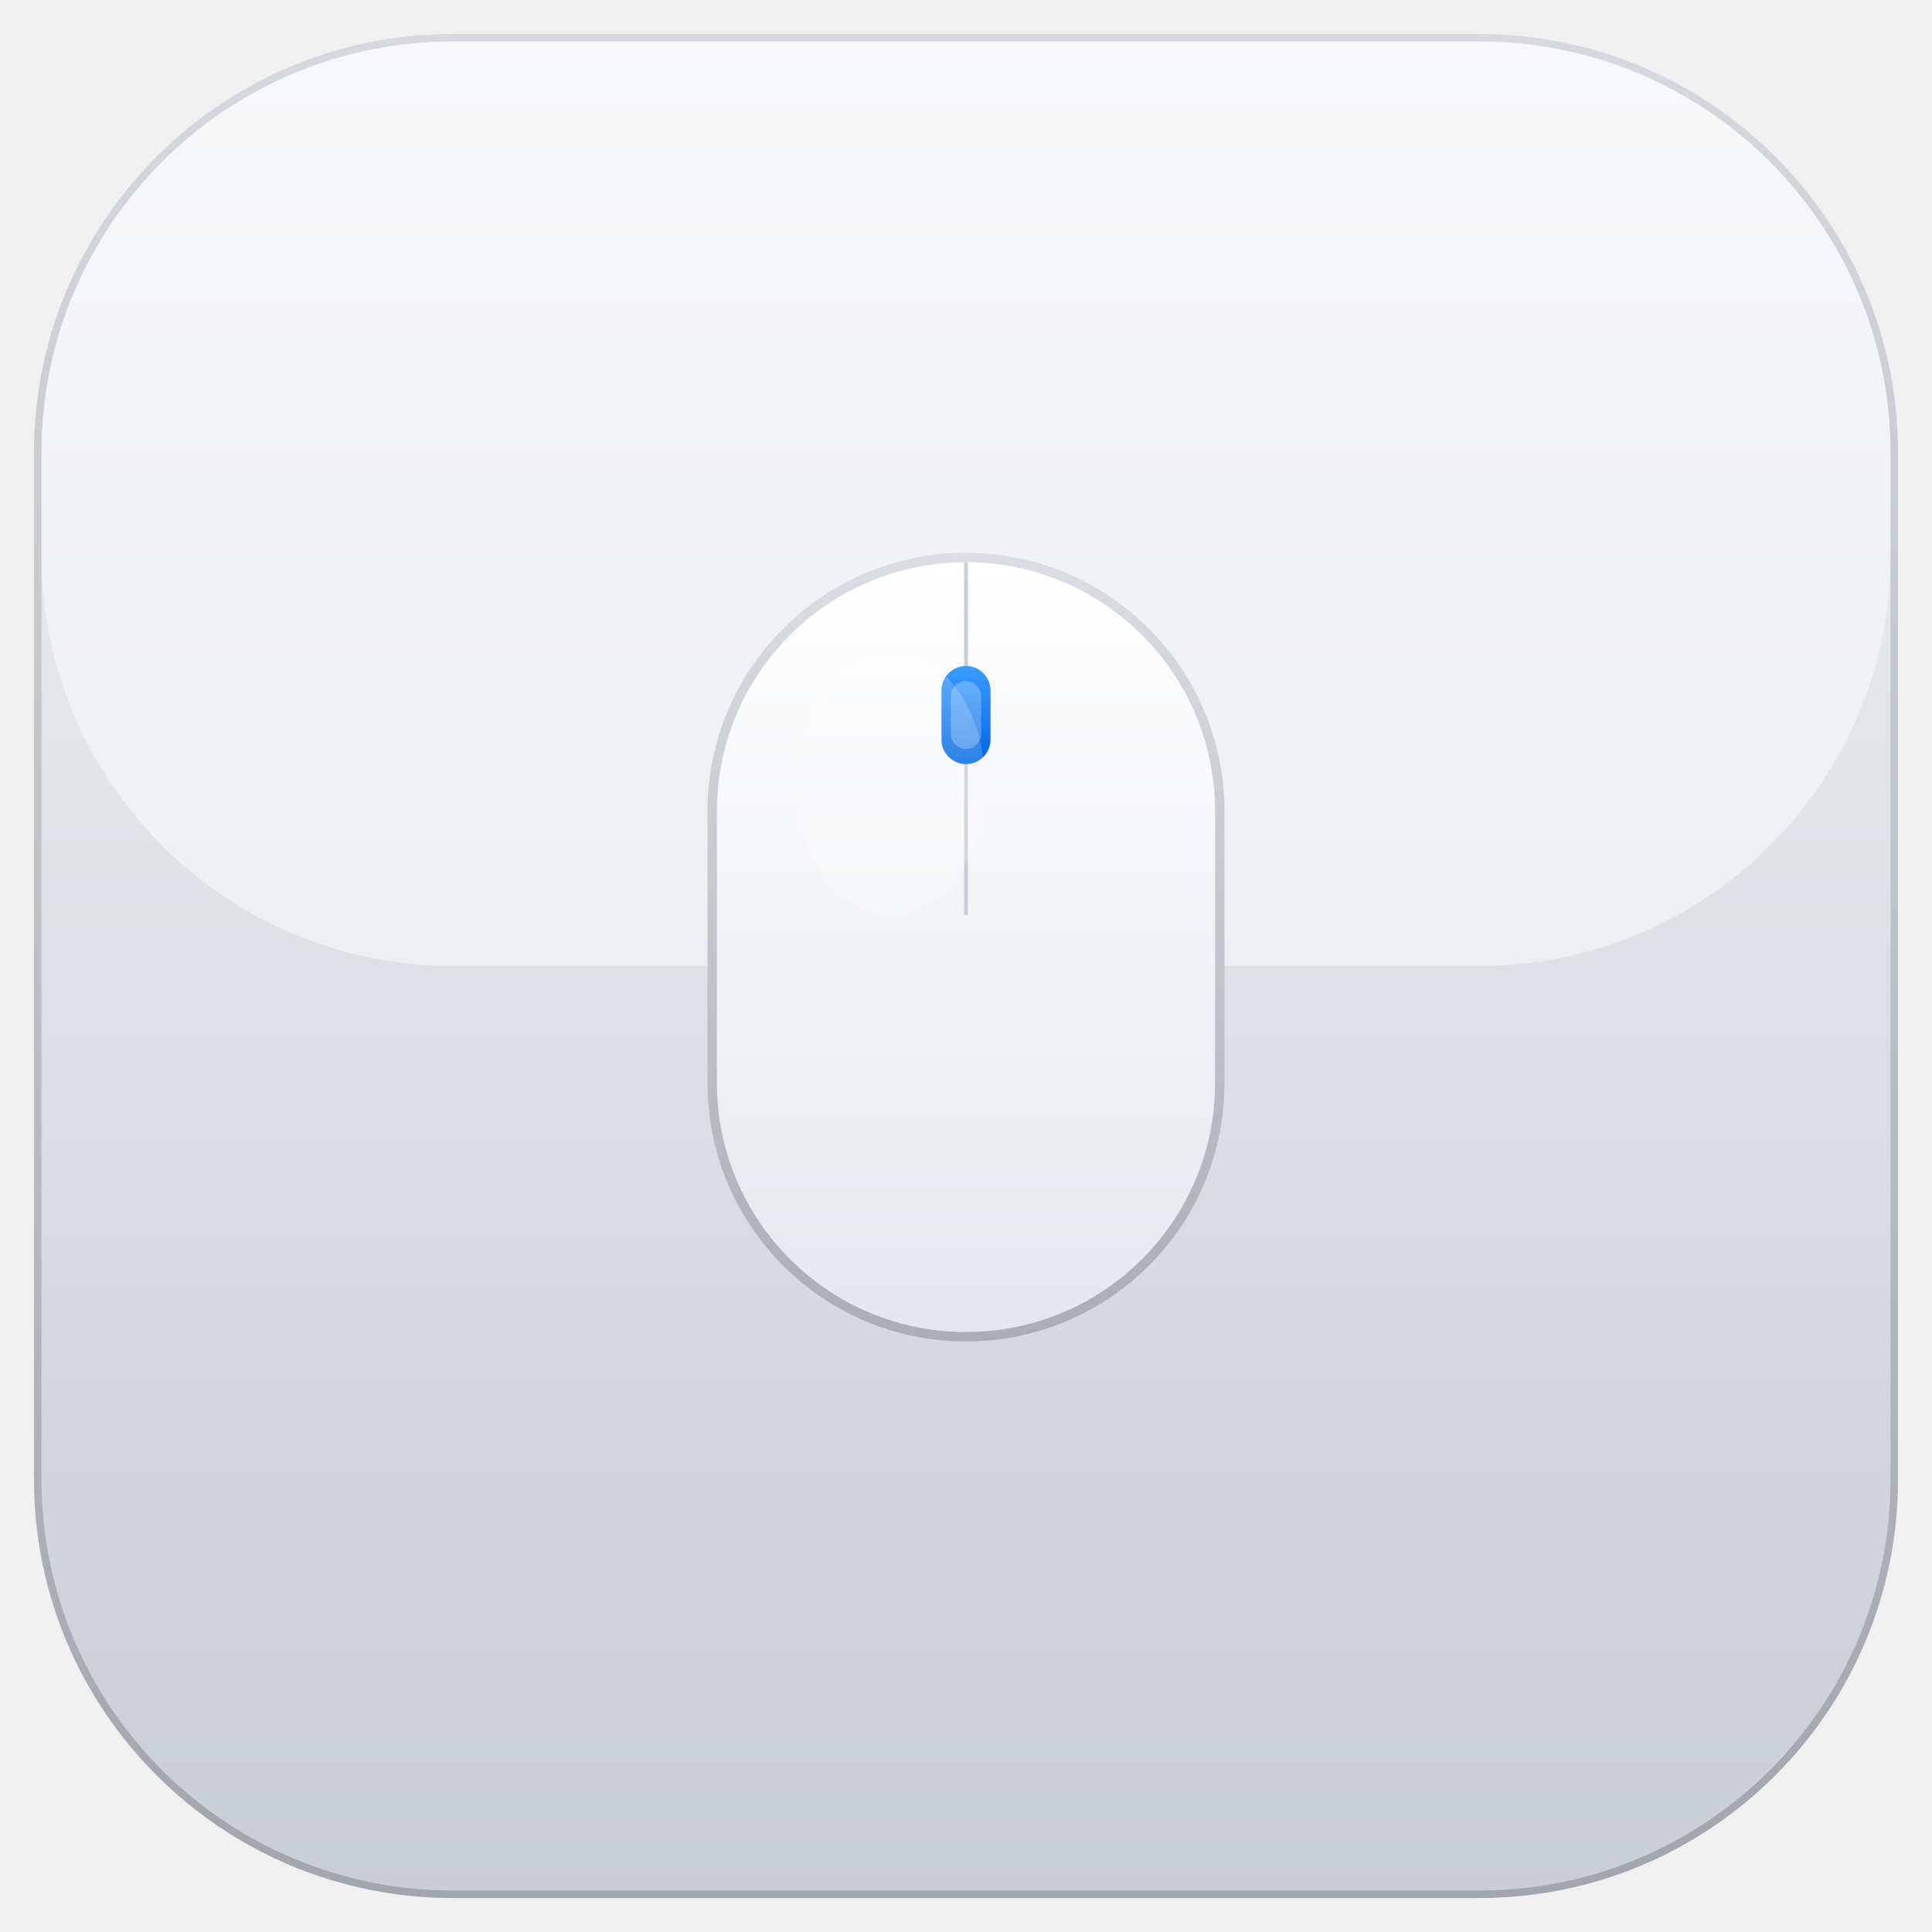
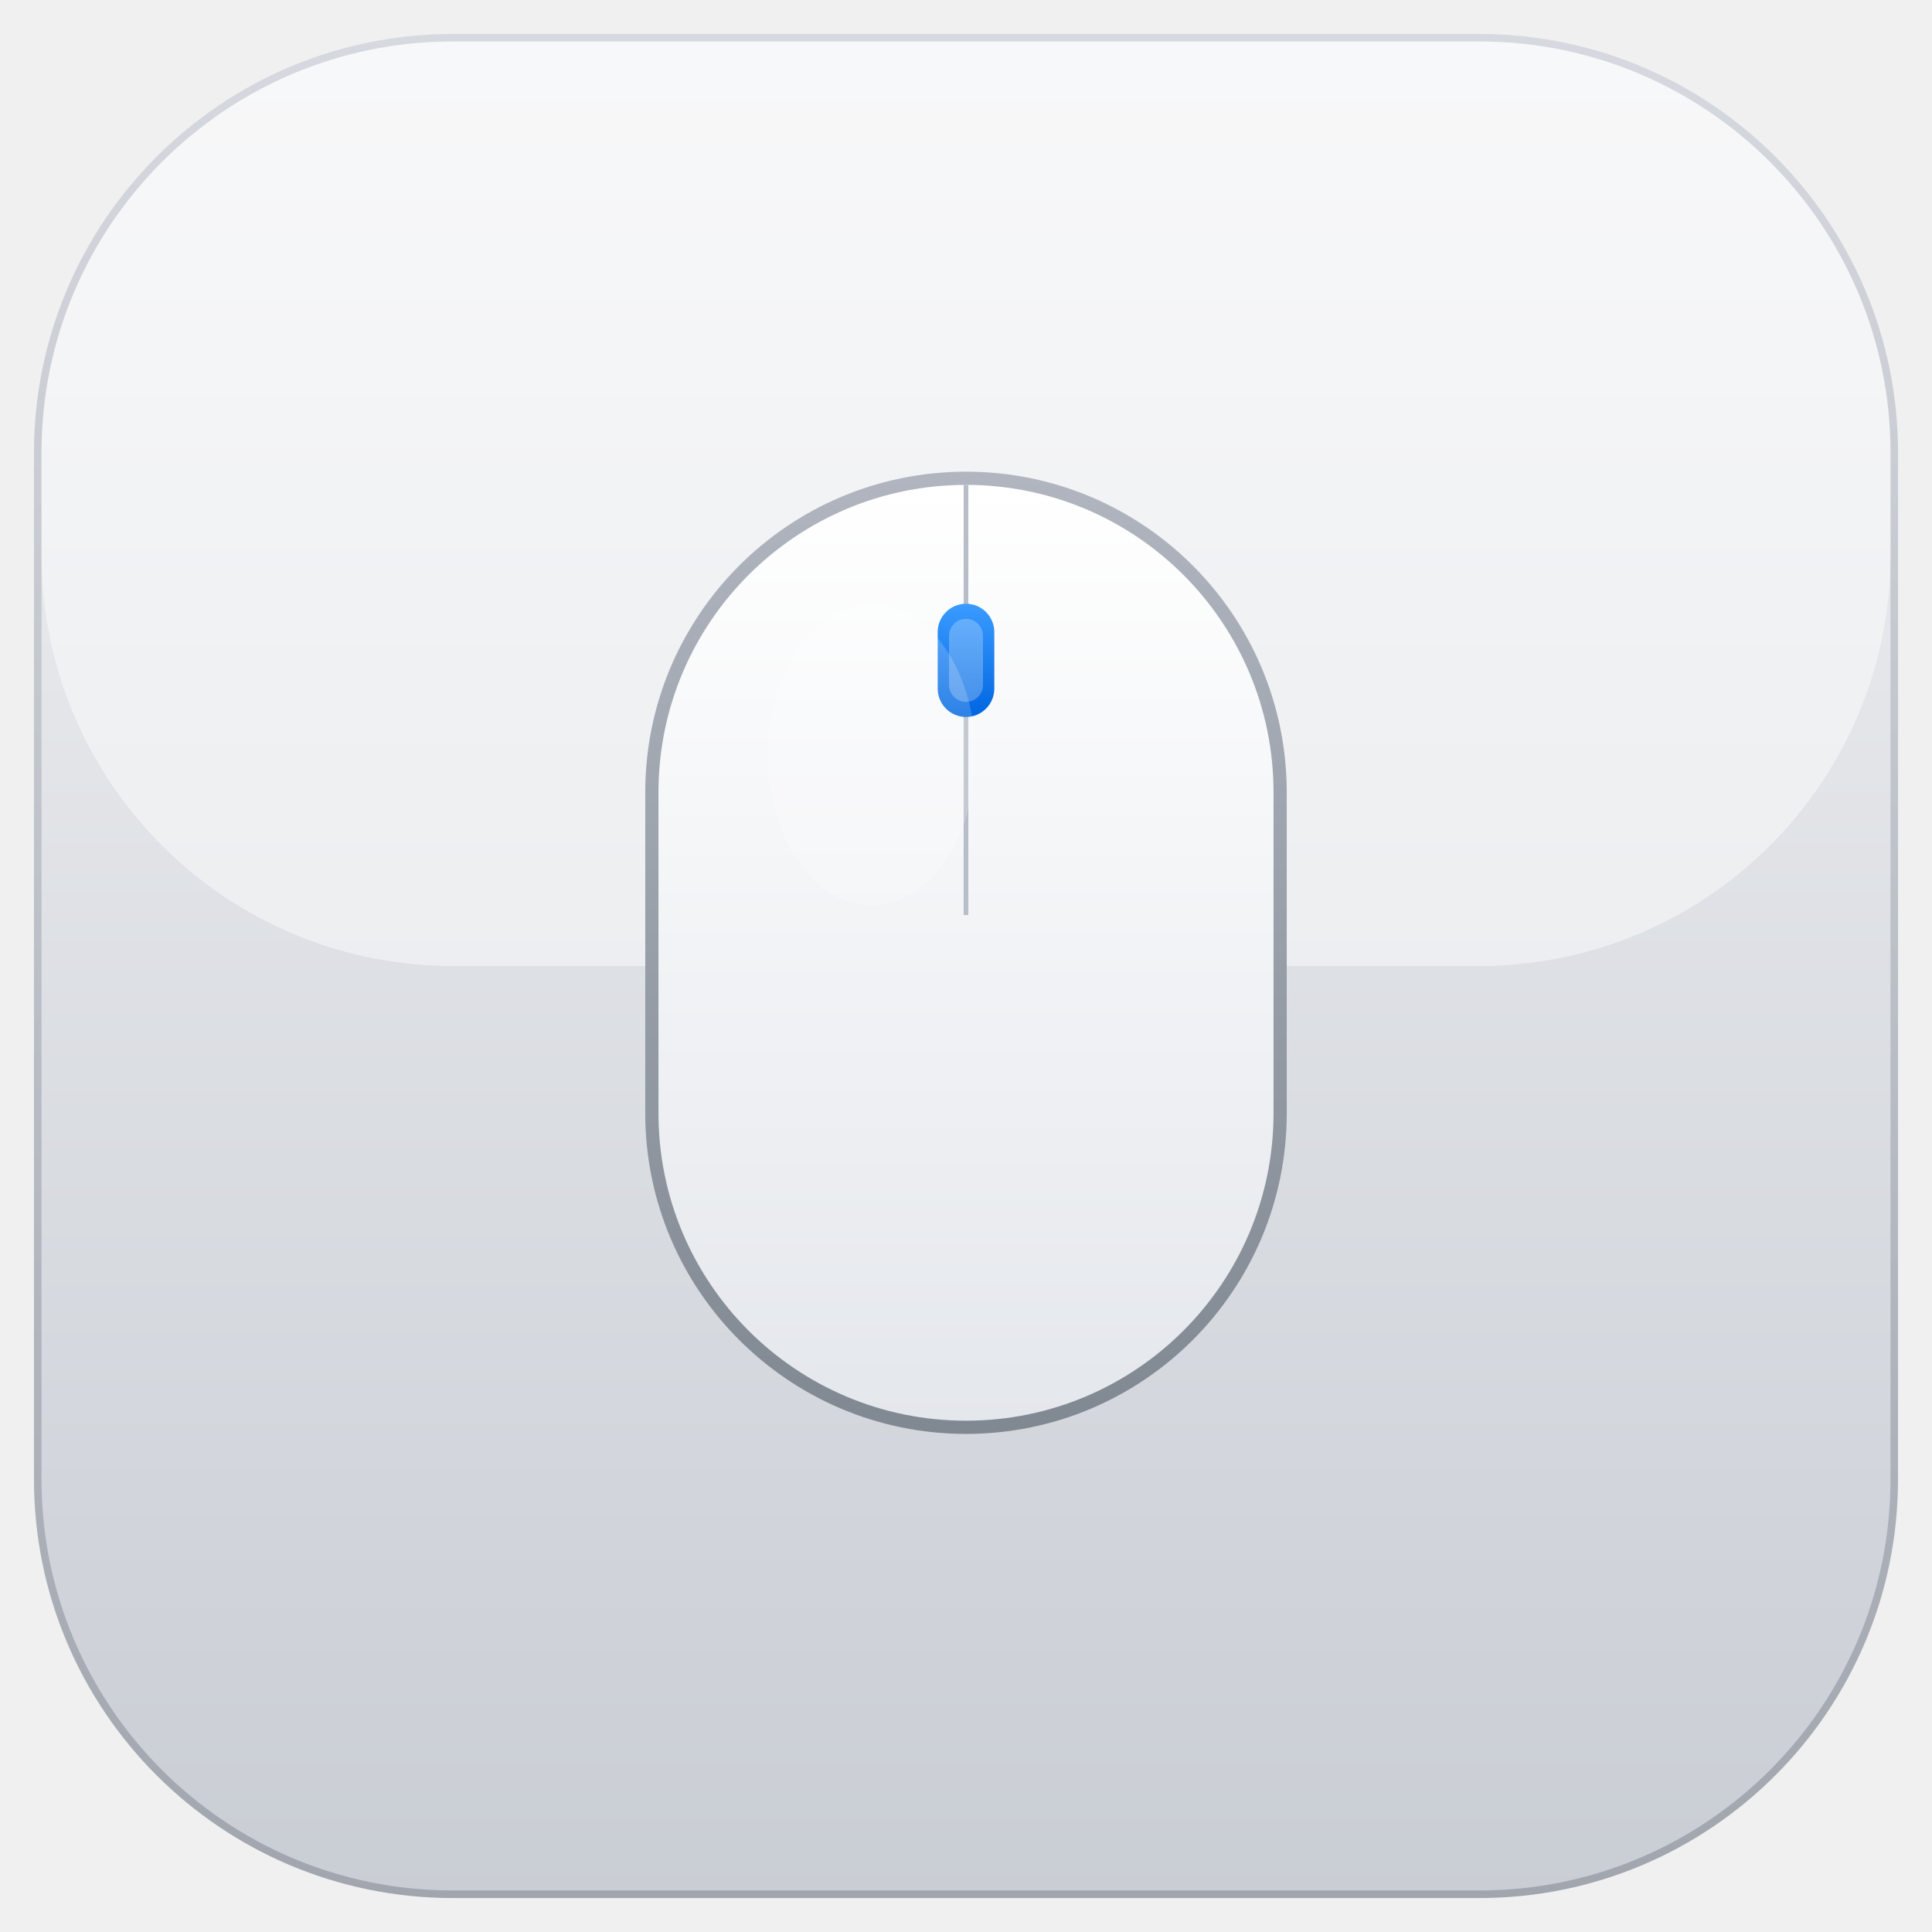
<svg xmlns="http://www.w3.org/2000/svg" viewBox="0 0 1024 1024">
  <defs>
    <linearGradient id="bg" x1="0" y1="0" x2="0" y2="1">
      <stop offset="0%" stop-color="#F2F3F5" />
      <stop offset="100%" stop-color="#C9CDD4" />
    </linearGradient>
    <linearGradient id="mouseBody" x1="0" y1="0" x2="0" y2="1">
      <stop offset="0%" stop-color="#FFFFFF" />
      <stop offset="100%" stop-color="#E4E7EC" />
    </linearGradient>
    <linearGradient id="wheel" x1="0" y1="0" x2="0" y2="1">
      <stop offset="0%" stop-color="#3A9BFF" />
      <stop offset="100%" stop-color="#0066E0" />
    </linearGradient>
    <linearGradient id="border" x1="0" y1="0" x2="0" y2="1">
-       <stop offset="0%" stop-color="#DADDE3" />
-       <stop offset="100%" stop-color="#A8ADB6" />
+       <stop offset="0%" stop-color="#B0B5BF" />
+       <stop offset="100%" stop-color="#808892" />
    </linearGradient>
    <linearGradient id="bgBorder" x1="0" y1="0" x2="0" y2="1">
      <stop offset="0%" stop-color="#D6D9DF" />
      <stop offset="100%" stop-color="#A0A5AE" />
    </linearGradient>
    <filter id="mouseShadow" x="-10%" y="-5%" width="120%" height="125%">
      <feDropShadow dx="0" dy="5" stdDeviation="7" flood-color="#6B7280" flood-opacity="0.25" />
    </filter>
  </defs>
  <rect x="18" y="18" width="988" height="988" rx="222" ry="222" fill="url(#bgBorder)" />
  <rect x="22" y="22" width="980" height="980" rx="218" ry="218" fill="url(#bg)" />
  <rect x="22" y="22" width="980" height="490" rx="218" ry="218" fill="white" opacity="0.45" />
-   <g filter="mouseShadow" transform="translate(512, 505)">
-     <rect x="-137" y="-212" width="274" height="418" rx="137" fill="url(#border)" />
-     <rect x="-132" y="-207" width="264" height="408" rx="132" fill="url(#mouseBody)" />
-     <line x1="0" y1="-207" x2="0" y2="-20" stroke="#C8CDD5" stroke-width="2" />
-     <rect x="-13" y="-152" width="26" height="52" rx="13" fill="url(#wheel)" />
-     <rect x="-8" y="-144" width="16" height="36" rx="8" fill="white" opacity="0.25" />
-     <ellipse cx="-40" cy="-90" rx="50" ry="70" fill="white" opacity="0.18" />
+   <g filter="mouseShadow" transform="translate(512, 510)">
+     <rect x="-170" y="-260" width="340" height="510" rx="170" fill="url(#border)" />
+     <rect x="-163" y="-253" width="326" height="496" rx="163" fill="url(#mouseBody)" />
+     <line x1="0" y1="-253" x2="0" y2="-25" stroke="#B8BEC8" stroke-width="2.5" />
+     <rect x="-15" y="-190" width="30" height="60" rx="15" fill="url(#wheel)" />
+     <rect x="-9" y="-182" width="18" height="44" rx="9" fill="white" opacity="0.25" />
+     <ellipse cx="-50" cy="-110" rx="55" ry="80" fill="white" opacity="0.18" />
  </g>
</svg>
